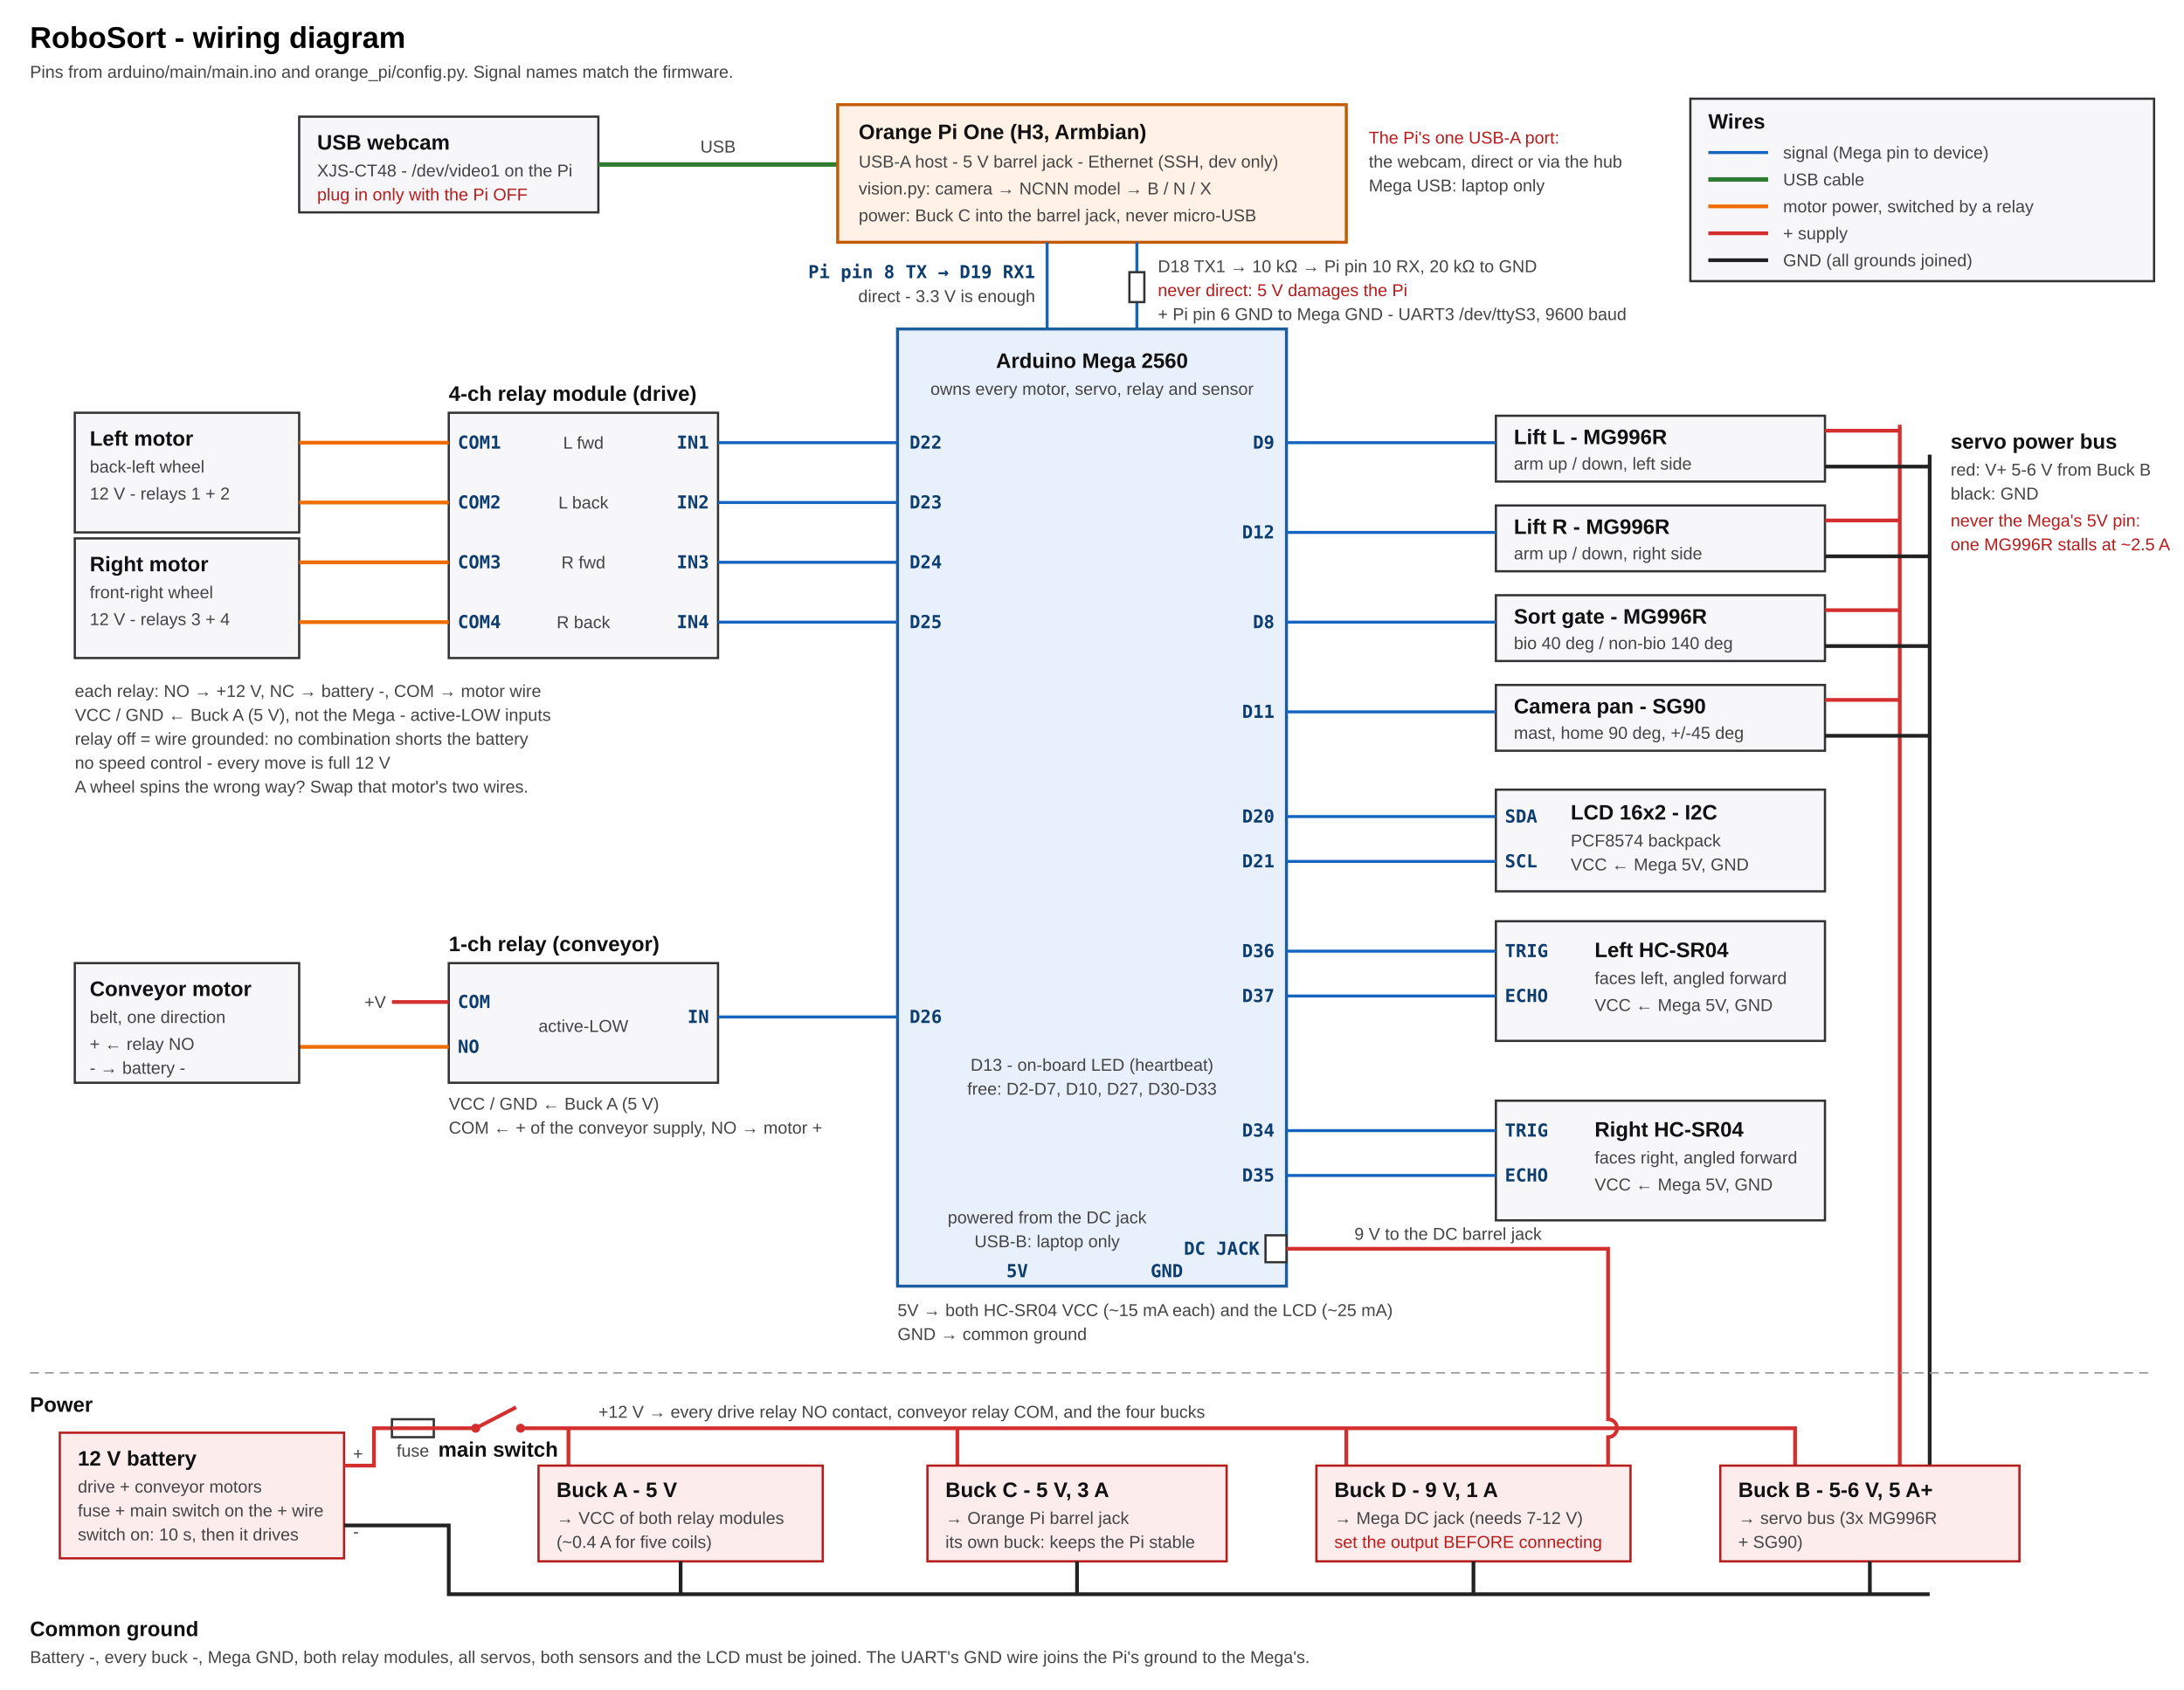
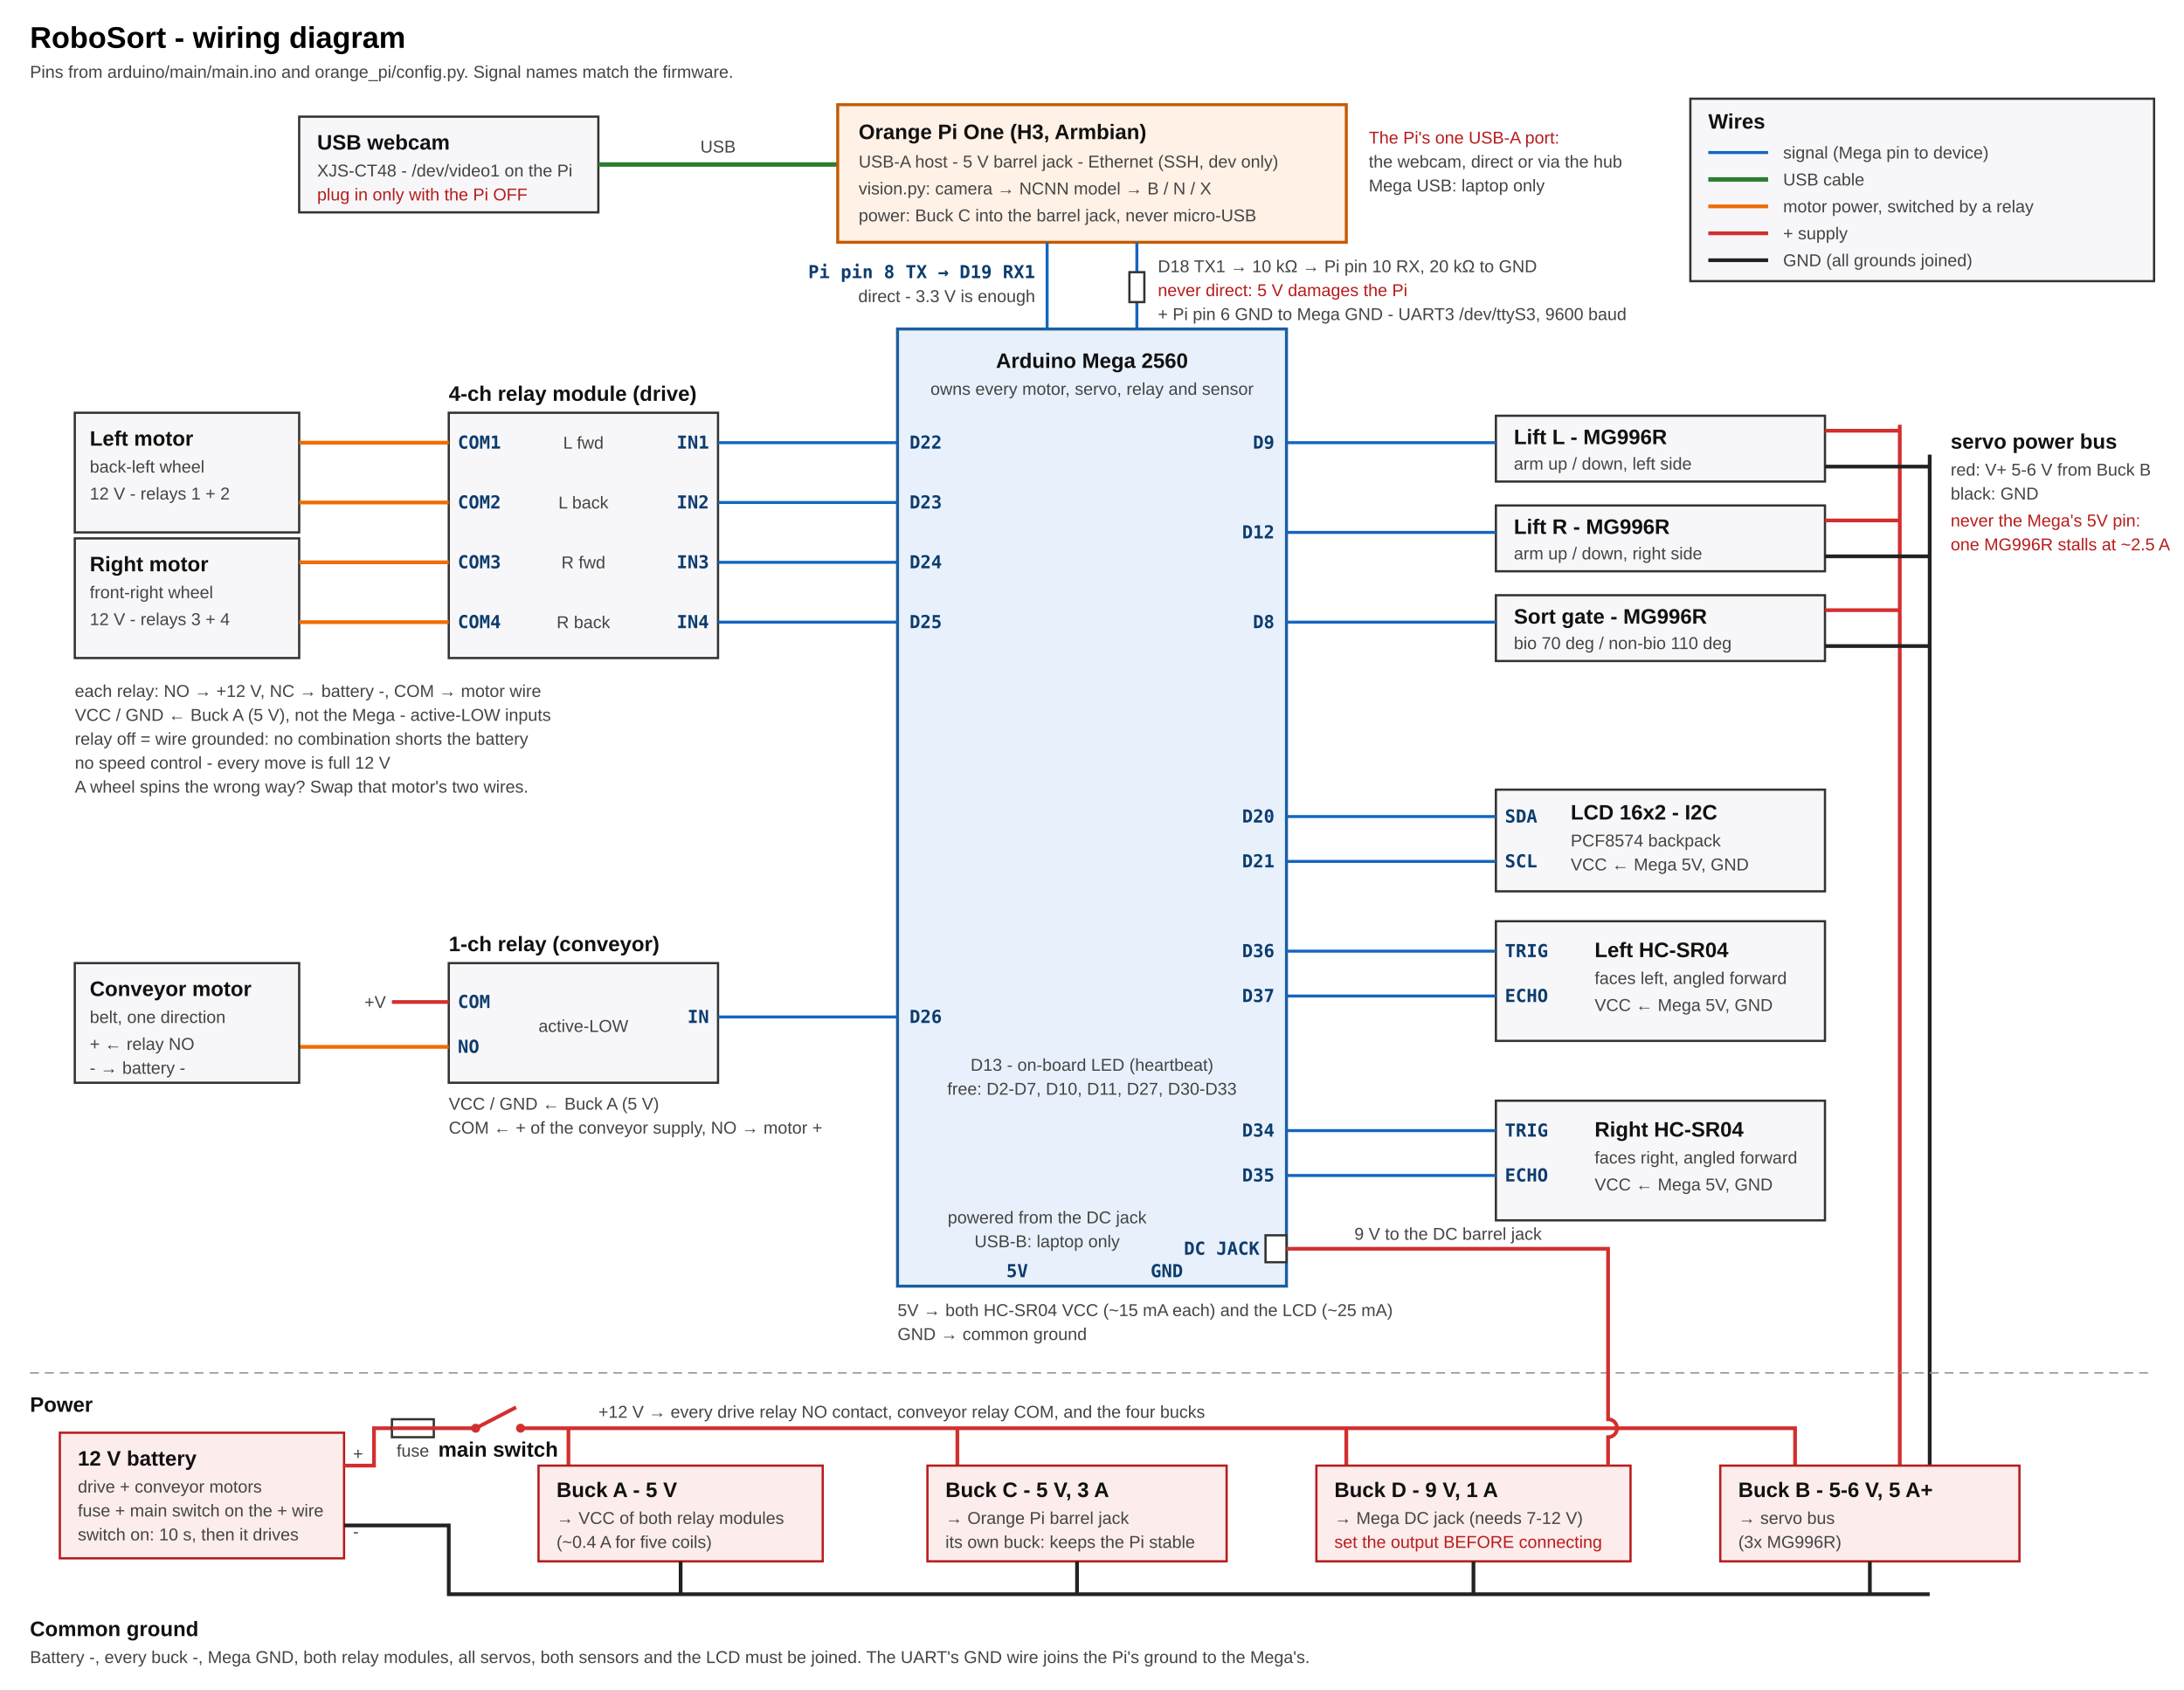
<svg xmlns="http://www.w3.org/2000/svg" width="1460" height="1130" viewBox="0 0 1460 1130" font-family="Segoe UI, Arial, sans-serif" font-size="13">
  <style>
    .box  { fill: #f7f7f9; stroke: #333; stroke-width: 1.5 }
    .mega { fill: #e8f1fb; stroke: #1b5e9e; stroke-width: 2 }
    .pi   { fill: #fff1e6; stroke: #c45a00; stroke-width: 2 }
    .pwr  { fill: #fdecec; stroke: #b71c1c; stroke-width: 1.5 }
    .t    { font-size: 14px; font-weight: 600; fill: #111 }
    .s    { font-size: 11.5px; fill: #444 }
    .pin  { font-size: 12px; font-family: Consolas, monospace; font-weight: 700; fill: #0d3c6e }
    .sig  { stroke: #1565c0; stroke-width: 2; fill: none }
    .usb  { stroke: #2e7d32; stroke-width: 3; fill: none }
    .vp   { stroke: #d32f2f; stroke-width: 2.5; fill: none }
    .gnd  { stroke: #222; stroke-width: 2.5; fill: none }
    .mot  { stroke: #ef6c00; stroke-width: 2.5; fill: none }
    .res  { fill: #fff; stroke: #333; stroke-width: 1.5 }
    .warn { font-size: 11.5px; fill: #b71c1c }
  </style>
  <rect width="1460" height="1130" fill="#ffffff" />
  <text x="20" y="32" font-size="20" font-weight="700">RoboSort - wiring diagram</text>
  <text x="20" y="52" class="s">Pins from arduino/main/main.ino and orange_pi/config.py. Signal names match the firmware.</text>
  <rect x="1130" y="66" width="310" height="122" class="box" />
  <text x="1142" y="86" class="t">Wires</text>
  <line x1="1142" y1="102" x2="1182" y2="102" class="sig" />
  <text x="1192" y="106" class="s">signal (Mega pin to device)</text>
  <line x1="1142" y1="120" x2="1182" y2="120" class="usb" />
  <text x="1192" y="124" class="s">USB cable</text>
  <line x1="1142" y1="138" x2="1182" y2="138" class="mot" />
  <text x="1192" y="142" class="s">motor power, switched by a relay</text>
  <line x1="1142" y1="156" x2="1182" y2="156" class="vp" />
  <text x="1192" y="160" class="s">+ supply</text>
  <line x1="1142" y1="174" x2="1182" y2="174" class="gnd" />
  <text x="1192" y="178" class="s">GND (all grounds joined)</text>
  <rect x="200" y="78" width="200" height="64" class="box" />
  <text x="212" y="100" class="t">USB webcam</text>
  <text x="212" y="118" class="s">XJS-CT48 - /dev/video1 on the Pi</text>
  <text x="212" y="134" class="warn">plug in only with the Pi OFF</text>
  <path d="M400 110 H560" class="usb" />
  <text x="480" y="102" class="s" text-anchor="middle">USB</text>
  <rect x="560" y="70" width="340" height="92" class="pi" />
  <text x="574" y="93" class="t">Orange Pi One (H3, Armbian)</text>
  <text x="574" y="112" class="s">USB-A host - 5 V barrel jack - Ethernet (SSH, dev only)</text>
  <text x="574" y="130" class="s">vision.py: camera → NCNN model → B / N / X</text>
  <text x="574" y="148" class="s">power: Buck C into the barrel jack, never micro-USB</text>
  <text x="915" y="96" class="warn">The Pi's one USB-A port:</text>
  <text x="915" y="112" class="s">the webcam, direct or via the hub</text>
  <text x="915" y="128" class="s">Mega USB: laptop only</text>
  <path d="M700 162 V220" class="sig" />
  <path d="M760 220 V202 M760 182 V162" class="sig" />
  <rect x="755" y="182" width="10" height="20" class="res" />
  <text x="692" y="186" class="pin" text-anchor="end">Pi pin 8 TX → D19 RX1</text>
  <text x="692" y="202" class="s" text-anchor="end">direct - 3.3 V is enough</text>
  <text x="774" y="182" class="s">D18 TX1 → 10 kΩ → Pi pin 10 RX, 20 kΩ to GND</text>
  <text x="774" y="198" class="warn">never direct: 5 V damages the Pi</text>
  <text x="774" y="214" class="s">+ Pi pin 6 GND to Mega GND - UART3 /dev/ttyS3, 9600 baud</text>
  <rect x="600" y="220" width="260" height="640" class="mega" />
  <text x="730" y="246" class="t" text-anchor="middle">Arduino Mega 2560</text>
  <text x="730" y="264" class="s" text-anchor="middle">owns every motor, servo, relay and sensor</text>
  <text x="608" y="300" class="pin">D22</text>
  <text x="608" y="340" class="pin">D23</text>
  <text x="608" y="380" class="pin">D24</text>
  <text x="608" y="420" class="pin">D25</text>
  <text x="608" y="684" class="pin">D26</text>
  <text x="852" y="300" class="pin" text-anchor="end">D9</text>
  <text x="852" y="360" class="pin" text-anchor="end">D12</text>
  <text x="852" y="420" class="pin" text-anchor="end">D8</text>
-   <text x="852" y="480" class="pin" text-anchor="end">D11</text>
  <text x="852" y="550" class="pin" text-anchor="end">D20</text>
  <text x="852" y="580" class="pin" text-anchor="end">D21</text>
  <text x="852" y="640" class="pin" text-anchor="end">D36</text>
  <text x="852" y="670" class="pin" text-anchor="end">D37</text>
  <text x="852" y="760" class="pin" text-anchor="end">D34</text>
  <text x="852" y="790" class="pin" text-anchor="end">D35</text>
  <text x="730" y="716" class="s" text-anchor="middle">D13 - on-board LED (heartbeat)</text>
-   <text x="730" y="732" class="s" text-anchor="middle">free: D2-D7, D10, D27, D30-D33</text>
+   <text x="730" y="732" class="s" text-anchor="middle">free: D2-D7, D10, D11, D27, D30-D33</text>
  <text x="700" y="818" class="s" text-anchor="middle">powered from the DC jack</text>
  <text x="700" y="834" class="s" text-anchor="middle">USB-B: laptop only</text>
  <rect x="846" y="826" width="14" height="18" class="res" />
  <text x="842" y="839" class="pin" text-anchor="end">DC JACK</text>
  <text x="680" y="854" class="pin" text-anchor="middle">5V</text>
  <text x="780" y="854" class="pin" text-anchor="middle">GND</text>
  <text x="600" y="880" class="s">5V → both HC-SR04 VCC (~15 mA each) and the LCD (~25 mA)</text>
  <text x="600" y="896" class="s">GND → common ground</text>
  <text x="300" y="268" class="t">4-ch relay module (drive)</text>
  <rect x="300" y="276" width="180" height="164" class="box" />
  <text x="306" y="300" class="pin">COM1</text>
  <text x="390" y="300" class="s" text-anchor="middle">L fwd</text>
  <text x="474" y="300" class="pin" text-anchor="end">IN1</text>
  <text x="306" y="340" class="pin">COM2</text>
  <text x="390" y="340" class="s" text-anchor="middle">L back</text>
  <text x="474" y="340" class="pin" text-anchor="end">IN2</text>
  <text x="306" y="380" class="pin">COM3</text>
  <text x="390" y="380" class="s" text-anchor="middle">R fwd</text>
  <text x="474" y="380" class="pin" text-anchor="end">IN3</text>
  <text x="306" y="420" class="pin">COM4</text>
  <text x="390" y="420" class="s" text-anchor="middle">R back</text>
  <text x="474" y="420" class="pin" text-anchor="end">IN4</text>
  <path d="M480 296 H600" class="sig" />
  <path d="M480 336 H600" class="sig" />
  <path d="M480 376 H600" class="sig" />
  <path d="M480 416 H600" class="sig" />
  <text x="50" y="466" class="s">each relay: NO → +12 V, NC → battery -, COM → motor wire</text>
  <text x="50" y="482" class="s">VCC / GND ← Buck A (5 V), not the Mega - active-LOW inputs</text>
  <text x="50" y="498" class="s">relay off = wire grounded: no combination shorts the battery</text>
  <text x="50" y="514" class="s">no speed control - every move is full 12 V</text>
  <rect x="50" y="276" width="150" height="80" class="box" />
  <text x="60" y="298" class="t">Left motor</text>
  <text x="60" y="316" class="s">back-left wheel</text>
  <text x="60" y="334" class="s">12 V - relays 1 + 2</text>
  <path d="M300 296 H200" class="mot" />
  <path d="M300 336 H200" class="mot" />
  <rect x="50" y="360" width="150" height="80" class="box" />
  <text x="60" y="382" class="t">Right motor</text>
  <text x="60" y="400" class="s">front-right wheel</text>
  <text x="60" y="418" class="s">12 V - relays 3 + 4</text>
  <path d="M300 376 H200" class="mot" />
  <path d="M300 416 H200" class="mot" />
  <text x="50" y="530" class="s">A wheel spins the wrong way? Swap that motor's two wires.</text>
  <text x="300" y="636" class="t">1-ch relay (conveyor)</text>
  <rect x="300" y="644" width="180" height="80" class="box" />
  <text x="306" y="674" class="pin">COM</text>
  <text x="306" y="704" class="pin">NO</text>
  <text x="390" y="690" class="s" text-anchor="middle">active-LOW</text>
  <text x="474" y="684" class="pin" text-anchor="end">IN</text>
  <path d="M480 680 H600" class="sig" />
  <path d="M300 670 H262" class="vp" />
  <text x="258" y="674" class="s" text-anchor="end">+V</text>
  <path d="M300 700 H200" class="mot" />
  <text x="300" y="742" class="s">VCC / GND ← Buck A (5 V)</text>
  <text x="300" y="758" class="s">COM ← + of the conveyor supply, NO → motor +</text>
  <rect x="50" y="644" width="150" height="80" class="box" />
  <text x="60" y="666" class="t">Conveyor motor</text>
  <text x="60" y="684" class="s">belt, one direction</text>
  <text x="60" y="702" class="s">+ ← relay NO</text>
  <text x="60" y="718" class="s">- → battery -</text>
  <rect x="1000" y="278" width="220" height="44" class="box" />
  <text x="1012" y="297" class="t">Lift L - MG996R</text>
  <text x="1012" y="314" class="s">arm up / down, left side</text>
  <path d="M860 296 H1000" class="sig" />
  <rect x="1000" y="338" width="220" height="44" class="box" />
  <text x="1012" y="357" class="t">Lift R - MG996R</text>
  <text x="1012" y="374" class="s">arm up / down, right side</text>
  <path d="M860 356 H1000" class="sig" />
  <rect x="1000" y="398" width="220" height="44" class="box" />
  <text x="1012" y="417" class="t">Sort gate - MG996R</text>
-   <text x="1012" y="434" class="s">bio 40 deg / non-bio 140 deg</text>
+   <text x="1012" y="434" class="s">bio 70 deg / non-bio 110 deg</text>
  <path d="M860 416 H1000" class="sig" />
-   <rect x="1000" y="458" width="220" height="44" class="box" />
-   <text x="1012" y="477" class="t">Camera pan - SG90</text>
-   <text x="1012" y="494" class="s">mast, home 90 deg, +/-45 deg</text>
-   <path d="M860 476 H1000" class="sig" />
  <path d="M1270 284 V980" class="vp" />
  <path d="M1290 304 V980" class="gnd" />
-   <path d="M1220 288 H1270 M1220 348 H1270 M1220 408 H1270 M1220 468 H1270" class="vp" />
-   <path d="M1220 312 H1290 M1220 372 H1290 M1220 432 H1290 M1220 492 H1290" class="gnd" />
+   <path d="M1220 288 H1270 M1220 348 H1270 M1220 408 H1270" class="vp" />
+   <path d="M1220 312 H1290 M1220 372 H1290 M1220 432 H1290" class="gnd" />
  <text x="1304" y="300" class="t">servo power bus</text>
  <text x="1304" y="318" class="s">red: V+ 5-6 V from Buck B</text>
  <text x="1304" y="334" class="s">black: GND</text>
  <text x="1304" y="352" class="warn">never the Mega's 5V pin:</text>
  <text x="1304" y="368" class="warn">one MG996R stalls at ~2.5 A</text>
  <rect x="1000" y="528" width="220" height="68" class="box" />
  <text x="1006" y="550" class="pin">SDA</text>
  <text x="1006" y="580" class="pin">SCL</text>
  <text x="1050" y="548" class="t">LCD 16x2 - I2C</text>
  <text x="1050" y="566" class="s">PCF8574 backpack</text>
  <text x="1050" y="582" class="s">VCC ← Mega 5V, GND</text>
  <path d="M860 546 H1000" class="sig" />
  <path d="M860 576 H1000" class="sig" />
  <rect x="1000" y="616" width="220" height="80" class="box" />
  <text x="1006" y="640" class="pin">TRIG</text>
  <text x="1006" y="670" class="pin">ECHO</text>
  <text x="1066" y="640" class="t">Left HC-SR04</text>
  <text x="1066" y="658" class="s">faces left, angled forward</text>
  <text x="1066" y="676" class="s">VCC ← Mega 5V, GND</text>
  <path d="M860 636 H1000" class="sig" />
  <path d="M860 666 H1000" class="sig" />
  <rect x="1000" y="736" width="220" height="80" class="box" />
  <text x="1006" y="760" class="pin">TRIG</text>
  <text x="1006" y="790" class="pin">ECHO</text>
  <text x="1066" y="760" class="t">Right HC-SR04</text>
  <text x="1066" y="778" class="s">faces right, angled forward</text>
  <text x="1066" y="796" class="s">VCC ← Mega 5V, GND</text>
  <path d="M860 756 H1000" class="sig" />
  <path d="M860 786 H1000" class="sig" />
  <line x1="20" y1="918" x2="1440" y2="918" stroke="#999" stroke-dasharray="6 4" />
  <text x="20" y="944" class="t">Power</text>
  <rect x="40" y="958" width="190" height="84" class="pwr" />
  <text x="52" y="980" class="t">12 V battery</text>
  <text x="52" y="998" class="s">drive + conveyor motors</text>
  <text x="52" y="1014" class="s">fuse + main switch on the + wire</text>
  <text x="52" y="1030" class="s">switch on: 10 s, then it drives</text>
  <text x="236" y="976" class="s">+</text>
  <text x="236" y="1028" class="s">-</text>
  <path d="M230 980 H250 V955 H262" class="vp" />
  <rect x="262" y="949" width="28" height="12" class="res" />
  <path d="M262 955 H318" class="vp" />
  <text x="276" y="974" class="s" text-anchor="middle">fuse</text>
  <circle cx="318" cy="955" r="3" fill="#d32f2f" />
  <path d="M318 955 L345 941" class="vp" />
  <circle cx="348" cy="955" r="3" fill="#d32f2f" />
  <text x="333" y="974" class="t" text-anchor="middle">main switch</text>
  <path d="M348 955 H1200 V980" class="vp" />
  <path d="M230 1020 H300 V1066 H1290" class="gnd" />
  <text x="400" y="948" class="s" fill="#d32f2f">+12 V → every drive relay NO contact, conveyor relay COM, and the four bucks</text>
  <path d="M380 955 V980" class="vp" />
  <rect x="360" y="980" width="190" height="64" class="pwr" />
  <text x="372" y="1001" class="t">Buck A - 5 V</text>
  <text x="372" y="1019" class="s">→ VCC of both relay modules</text>
  <text x="372" y="1035" class="s">(~0.4 A for five coils)</text>
  <path d="M455 1044 V1066" class="gnd" />
  <path d="M640 955 V980" class="vp" />
  <rect x="620" y="980" width="200" height="64" class="pwr" />
  <text x="632" y="1001" class="t">Buck C - 5 V, 3 A</text>
  <text x="632" y="1019" class="s">→ Orange Pi barrel jack</text>
  <text x="632" y="1035" class="s">its own buck: keeps the Pi stable</text>
  <path d="M720 1044 V1066" class="gnd" />
  <path d="M900 955 V980" class="vp" />
  <rect x="880" y="980" width="210" height="64" class="pwr" />
  <text x="892" y="1001" class="t">Buck D - 9 V, 1 A</text>
  <text x="892" y="1019" class="s">→ Mega DC jack (needs 7-12 V)</text>
  <text x="892" y="1035" class="warn">set the output BEFORE connecting</text>
  <path d="M985 1044 V1066" class="gnd" />
  <path d="M1075 980 V961 A6 6 0 0 0 1075 949 V835 H860" class="vp" />
  <text x="968" y="829" class="s" text-anchor="middle">9 V to the DC barrel jack</text>
  <rect x="1150" y="980" width="200" height="64" class="pwr" />
  <text x="1162" y="1001" class="t">Buck B - 5-6 V, 5 A+</text>
-   <text x="1162" y="1019" class="s">→ servo bus (3x MG996R</text>
-   <text x="1162" y="1035" class="s">+ SG90)</text>
+   <text x="1162" y="1019" class="s">→ servo bus</text>
+   <text x="1162" y="1035" class="s">(3x MG996R)</text>
  <path d="M1250 1044 V1066" class="gnd" />
  <text x="20" y="1094" class="t">Common ground</text>
  <text x="20" y="1112" class="s">Battery -, every buck -, Mega GND, both relay modules, all servos, both sensors and the LCD must be joined. The UART's GND wire joins the Pi's ground to the Mega's.</text>
</svg>
